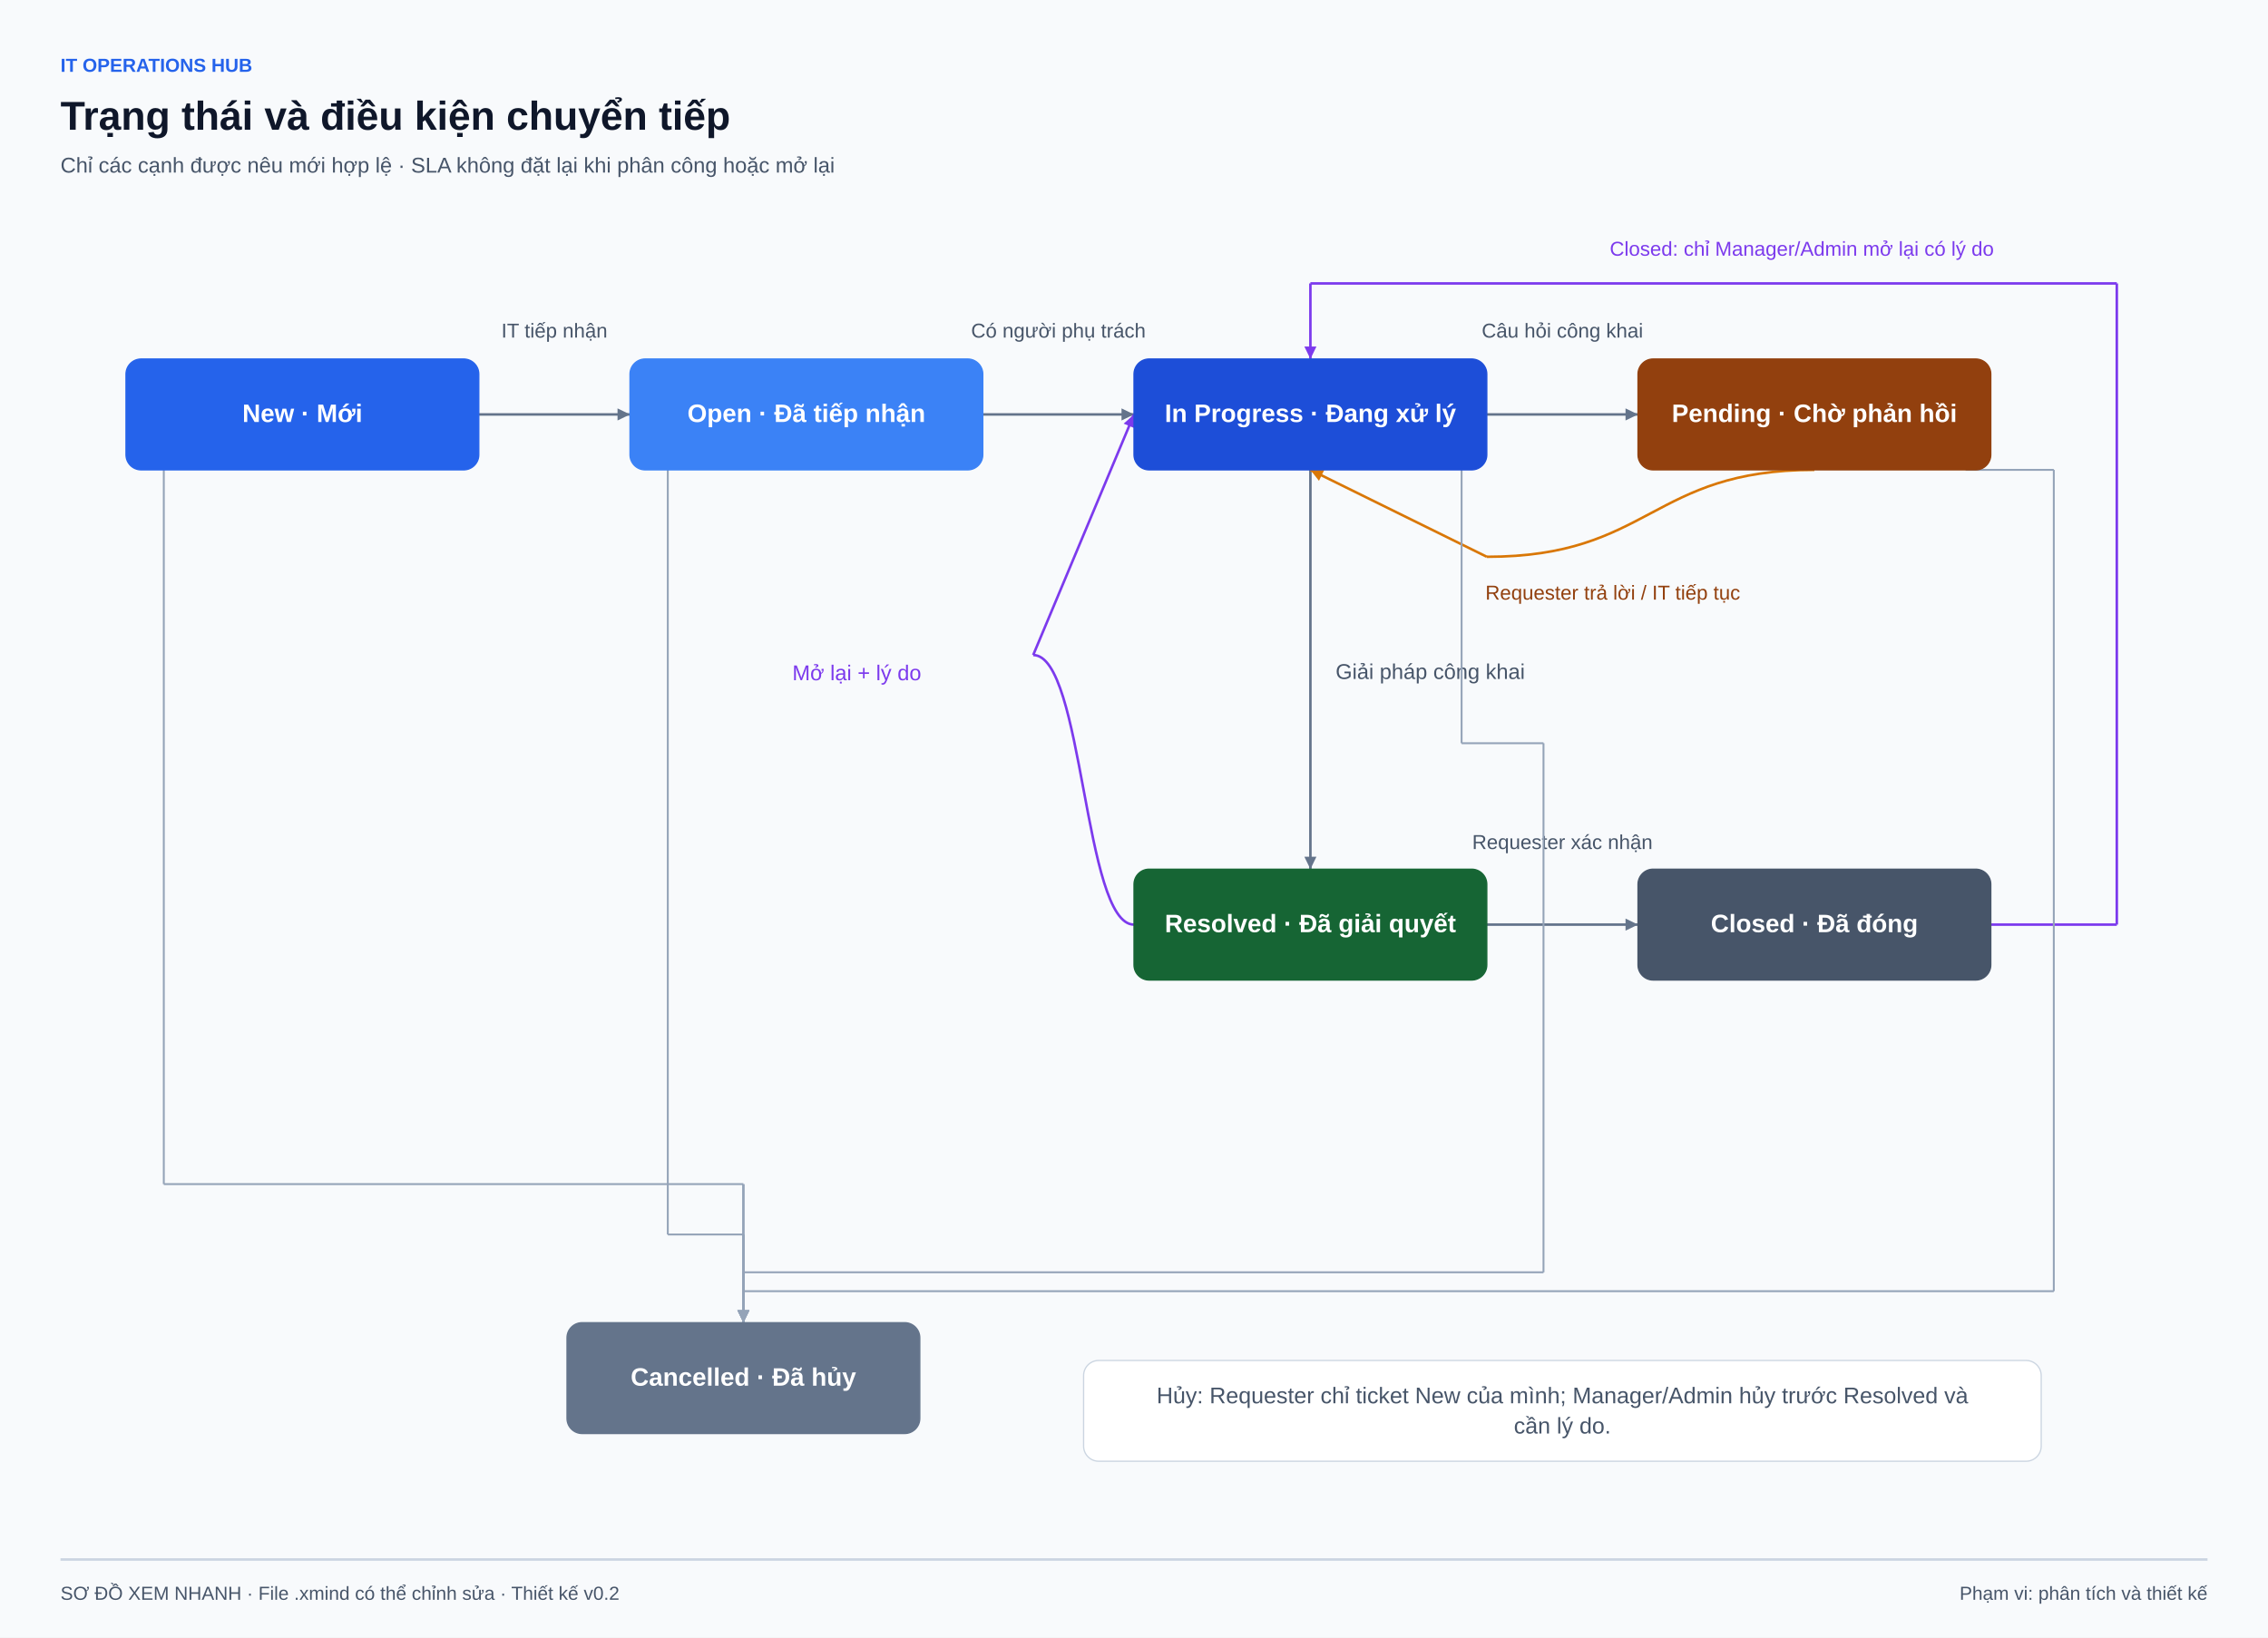
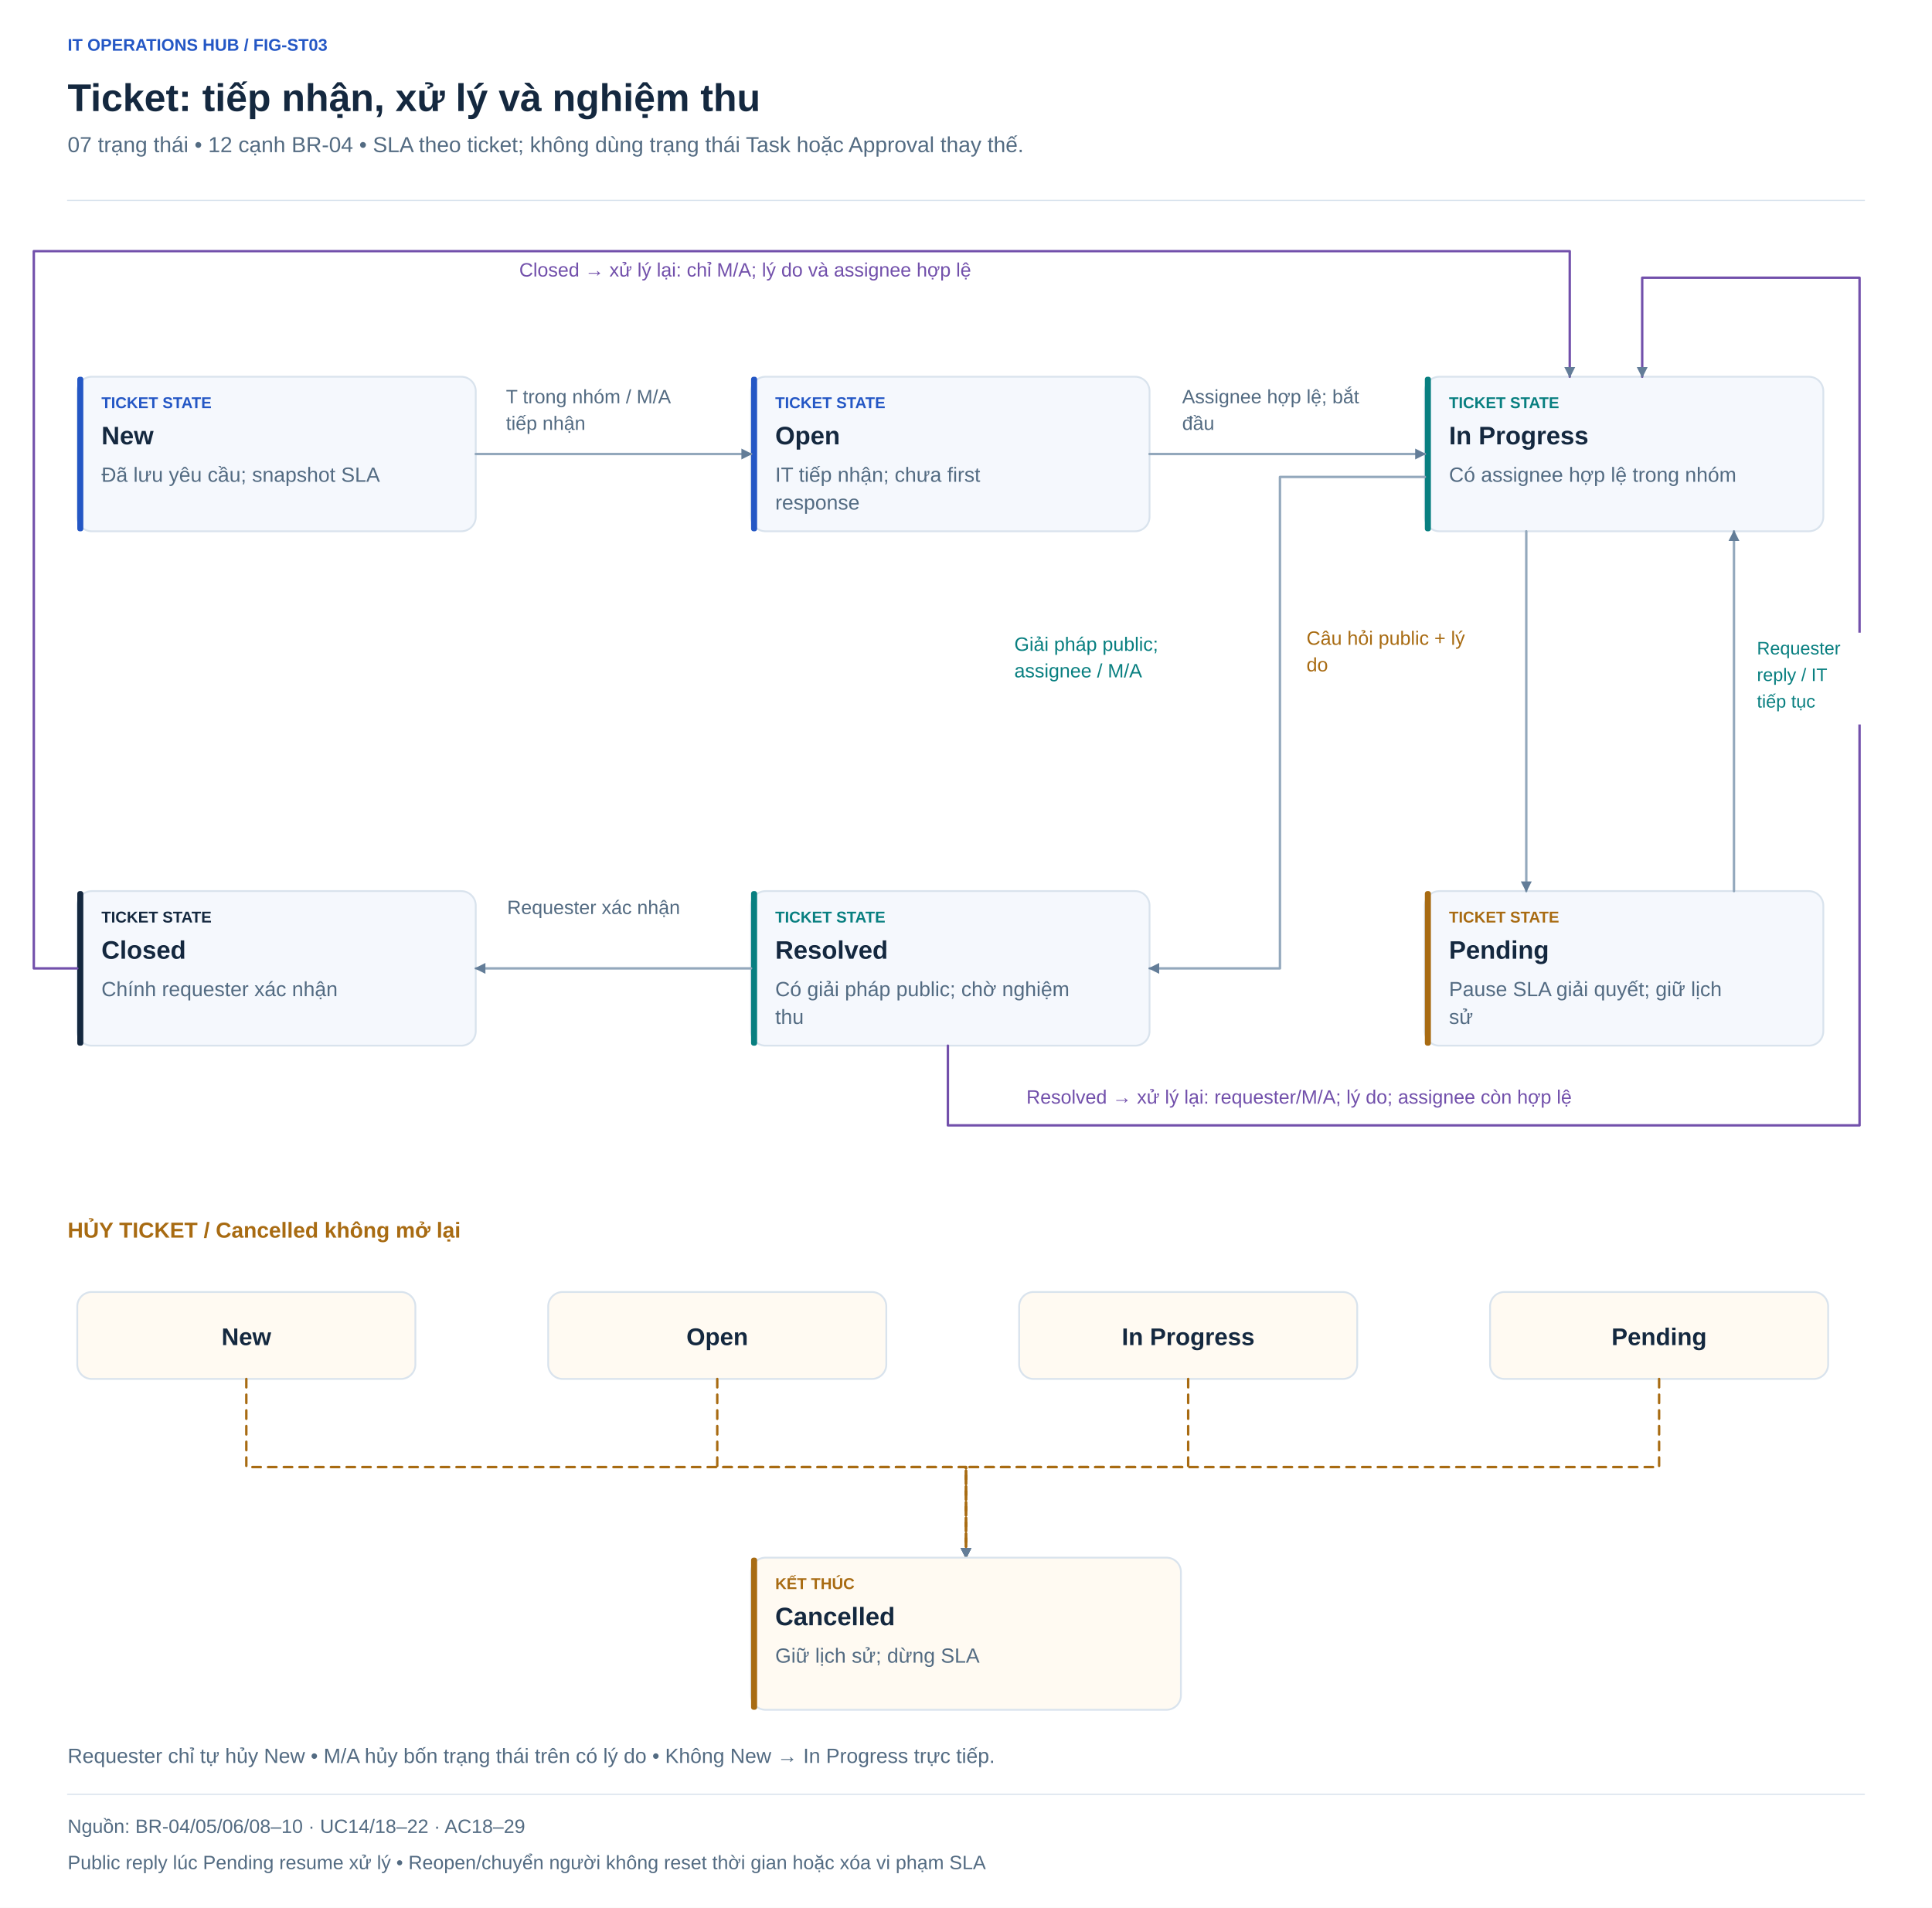
- <svg xmlns="http://www.w3.org/2000/svg" width="1800" height="1300" viewBox="0 0 1800 1300" role="img" aria-labelledby="title desc">
-   <style>text{font-family:Segoe UI,Arial,sans-serif}</style>
-   <rect x="0" y="0" width="1800" height="1300" rx="0" fill="#F8FAFC" />
-   <text x="48" y="57" font-size="15" font-weight="700" fill="#2563EB" text-anchor="start">IT OPERATIONS HUB</text>
-   <text x="48" y="103" font-size="32" font-weight="700" fill="#0F172A" text-anchor="start">Trạng thái và điều kiện chuyển tiếp</text>
-   <text x="48" y="137" font-size="17" font-weight="400" fill="#475569" text-anchor="start">Chỉ các cạnh được nêu mới hợp lệ · SLA không đặt lại khi phân công hoặc mở lại</text>
-   <line x1="380" y1="329" x2="500" y2="329" stroke="#64748B" stroke-width="2" />
-   <polygon points="500.0,329.0 490.1,333.8 490.1,324.2" fill="#64748B" />
-   <text x="440.0" y="268" font-size="16" font-weight="400" fill="#475569" text-anchor="middle">IT tiếp nhận</text>
-   <line x1="780" y1="329" x2="900" y2="329" stroke="#64748B" stroke-width="2" />
-   <polygon points="900.0,329.0 890.1,333.8 890.1,324.2" fill="#64748B" />
-   <text x="840.0" y="268" font-size="16" font-weight="400" fill="#475569" text-anchor="middle">Có người phụ trách</text>
-   <line x1="1180" y1="329" x2="1300" y2="329" stroke="#64748B" stroke-width="2" />
-   <polygon points="1300.0,329.0 1290.1,333.8 1290.1,324.2" fill="#64748B" />
-   <text x="1240.0" y="268" font-size="16" font-weight="400" fill="#475569" text-anchor="middle">Câu hỏi công khai</text>
-   <line x1="1180" y1="734" x2="1300" y2="734" stroke="#64748B" stroke-width="2" />
-   <polygon points="1300.0,734.0 1290.1,738.8 1290.1,729.2" fill="#64748B" />
-   <text x="1240.0" y="674" font-size="16" font-weight="400" fill="#475569" text-anchor="middle">Requester xác nhận</text>
-   <line x1="1040" y1="373" x2="1040" y2="690" stroke="#64748B" stroke-width="2" />
-   <polygon points="1040.0,690.0 1035.2,680.1 1044.8,680.1" fill="#64748B" />
-   <text x="1060" y="539" font-size="17" font-weight="400" fill="#475569" text-anchor="start">Giải pháp công khai</text>
-   <path d="M 1440 373 C 1310.0 373 1310.0 442 1180 442" fill="none" stroke="#D97706" stroke-width="2" />
-   <line x1="1180" y1="442" x2="1040" y2="373" stroke="#D97706" stroke-width="2" />
-   <polygon points="1040.0,373.0 1051.0,373.1 1046.8,381.7" fill="#D97706" />
-   <text x="1280" y="476" font-size="16" font-weight="400" fill="#92400E" text-anchor="middle">Requester trả lời / IT tiếp tục</text>
-   <path d="M 900 734 C 860.0 734 860.0 520 820 520" fill="none" stroke="#7C3AED" stroke-width="2" />
-   <line x1="820" y1="520" x2="900" y2="329" stroke="#7C3AED" stroke-width="2" />
-   <polygon points="900.0,329.0 900.6,340.0 891.8,336.3" fill="#7C3AED" />
-   <text x="680" y="540" font-size="17" font-weight="400" fill="#7C3AED" text-anchor="middle">Mở lại + lý do</text>
-   <line x1="1580" y1="734" x2="1680" y2="734" stroke="#7C3AED" stroke-width="2" />
-   <line x1="1680" y1="734" x2="1680" y2="225" stroke="#7C3AED" stroke-width="2" />
-   <line x1="1680" y1="225" x2="1040" y2="225" stroke="#7C3AED" stroke-width="2" />
-   <line x1="1040" y1="225" x2="1040" y2="285" stroke="#7C3AED" stroke-width="2" />
-   <polygon points="1040.0,285.0 1035.2,275.1 1044.8,275.1" fill="#7C3AED" />
-   <text x="1430" y="203" font-size="16" font-weight="400" fill="#7C3AED" text-anchor="middle">Closed: chỉ Manager/Admin mở lại có lý do</text>
-   <line x1="130" y1="373" x2="130" y2="940" stroke="#94A3B8" stroke-width="1.5" />
-   <line x1="130" y1="940" x2="590" y2="940" stroke="#94A3B8" stroke-width="1.5" />
-   <line x1="590" y1="940" x2="590" y2="1050" stroke="#94A3B8" stroke-width="2" />
-   <polygon points="590.0,1050.0 585.2,1040.1 594.8,1040.1" fill="#94A3B8" />
-   <line x1="530" y1="373" x2="530" y2="980" stroke="#94A3B8" stroke-width="1.5" />
-   <line x1="530" y1="980" x2="590" y2="980" stroke="#94A3B8" stroke-width="1.5" />
-   <line x1="590" y1="980" x2="590" y2="1050" stroke="#94A3B8" stroke-width="2" />
-   <polygon points="590.0,1050.0 585.2,1040.1 594.8,1040.1" fill="#94A3B8" />
-   <line x1="1160" y1="373" x2="1160" y2="590" stroke="#94A3B8" stroke-width="1.5" />
-   <line x1="1160" y1="590" x2="1225" y2="590" stroke="#94A3B8" stroke-width="1.5" />
-   <line x1="1225" y1="590" x2="1225" y2="1010" stroke="#94A3B8" stroke-width="1.5" />
-   <line x1="1225" y1="1010" x2="590" y2="1010" stroke="#94A3B8" stroke-width="1.5" />
-   <line x1="590" y1="1010" x2="590" y2="1050" stroke="#94A3B8" stroke-width="2" />
-   <polygon points="590.0,1050.0 585.2,1040.1 594.8,1040.1" fill="#94A3B8" />
-   <line x1="1560" y1="373" x2="1630" y2="373" stroke="#94A3B8" stroke-width="1.5" />
-   <line x1="1630" y1="373" x2="1630" y2="1025" stroke="#94A3B8" stroke-width="1.5" />
-   <line x1="1630" y1="1025" x2="590" y2="1025" stroke="#94A3B8" stroke-width="1.5" />
-   <line x1="590" y1="1025" x2="590" y2="1050" stroke="#94A3B8" stroke-width="2" />
-   <polygon points="590.0,1050.0 585.2,1040.1 594.8,1040.1" fill="#94A3B8" />
-   <rect x="100" y="285" width="280" height="88" rx="12" fill="#2563EB" stroke="#2563EB" />
-   <text x="240.0" y="335.0" font-size="20" font-weight="600" fill="white" text-anchor="middle">New · Mới</text>
-   <rect x="500" y="285" width="280" height="88" rx="12" fill="#3B82F6" stroke="#3B82F6" />
-   <text x="640.0" y="335.0" font-size="20" font-weight="600" fill="white" text-anchor="middle">Open · Đã tiếp nhận</text>
-   <rect x="900" y="285" width="280" height="88" rx="12" fill="#1D4ED8" stroke="#1D4ED8" />
-   <text x="1040.0" y="335.0" font-size="20" font-weight="600" fill="white" text-anchor="middle">In Progress · Đang xử lý</text>
-   <rect x="1300" y="285" width="280" height="88" rx="12" fill="#92400E" stroke="#92400E" />
-   <text x="1440.0" y="335.0" font-size="20" font-weight="600" fill="white" text-anchor="middle">Pending · Chờ phản hồi</text>
-   <rect x="900" y="690" width="280" height="88" rx="12" fill="#166534" stroke="#166534" />
-   <text x="1040.0" y="740.0" font-size="20" font-weight="600" fill="white" text-anchor="middle">Resolved · Đã giải quyết</text>
-   <rect x="1300" y="690" width="280" height="88" rx="12" fill="#475569" stroke="#475569" />
-   <text x="1440.0" y="740.0" font-size="20" font-weight="600" fill="white" text-anchor="middle">Closed · Đã đóng</text>
-   <rect x="450" y="1050" width="280" height="88" rx="12" fill="#64748B" stroke="#64748B" />
-   <text x="590.0" y="1100.0" font-size="20" font-weight="600" fill="white" text-anchor="middle">Cancelled · Đã hủy</text>
-   <rect x="860" y="1080" width="760" height="80" rx="12" fill="white" stroke="#CBD5E1" />
-   <text x="1240.0" y="1114.0" font-size="18" font-weight="400" fill="#475569" text-anchor="middle">Hủy: Requester chỉ ticket New của mình; Manager/Admin hủy trước Resolved và</text>
-   <text x="1240.0" y="1138.0" font-size="18" font-weight="400" fill="#475569" text-anchor="middle">cần lý do.</text>
-   <line x1="48" y1="1238" x2="1752" y2="1238" stroke="#CBD5E1" stroke-width="2" />
-   <text x="48" y="1270" font-size="15" font-weight="400" fill="#475569" text-anchor="start">SƠ ĐỒ XEM NHANH · File .xmind có thể chỉnh sửa · Thiết kế v0.2</text>
-   <text x="1752" y="1270" font-size="15" font-weight="400" fill="#475569" text-anchor="end">Phạm vi: phân tích và thiết kế</text>
+ <svg xmlns="http://www.w3.org/2000/svg" width="1600" height="1580" viewBox="0 0 1600 1580" role="img" aria-labelledby="title desc" data-figure-id="FIG-ST03">
+   <g font-family="Segoe UI,Arial,sans-serif">
+     <defs>
+       <marker id="arr" markerWidth="9" markerHeight="9" refX="8" refY="4.5" orient="auto-start-reverse" markerUnits="userSpaceOnUse">
+         <path d="M 0 0 L 9 4.5 L 0 9 Z" fill="#637D98" />
+       </marker>
+     </defs>
+     <rect x="0" y="0" width="1600" height="1580" rx="0" fill="#FFFFFF" stroke="none" stroke-width="1.5" />
+     <text x="56" y="42" fill="#2457C5" font-size="14" font-weight="700" text-anchor="start" data-max-width="1488">IT OPERATIONS HUB  /  FIG-ST03</text>
+     <text x="56" y="92" fill="#14283F" font-size="32" font-weight="700" text-anchor="start" data-max-width="1488">Ticket: tiếp nhận, xử lý và nghiệm thu</text>
+     <text x="56" y="126" fill="#536B82" font-size="18" font-weight="400" text-anchor="start" data-max-width="1488">07 trạng thái • 12 cạnh BR-04 • SLA theo ticket; không dùng trạng thái Task hoặc Approval thay thế.</text>
+     <path d="M 56 166 L 1544 166" fill="none" stroke="#D9E3ED" stroke-width="1" stroke-linecap="round" stroke-linejoin="round" />
+     <g class="diagram-node" data-node="new" data-x="64" data-y="312" data-width="330" data-height="128">
+       <rect x="64" y="312" width="330" height="128" rx="12" fill="#F5F8FD" stroke="#D9E3ED" stroke-width="1.5" />
+       <rect x="64" y="312" width="5" height="128" rx="2" fill="#2457C5" stroke="none" stroke-width="1.5" />
+       <text x="84" y="338" fill="#2457C5" font-size="13" font-weight="700" text-anchor="start" data-max-width="290">TICKET STATE</text>
+       <text x="84" y="368" fill="#14283F" font-size="21" font-weight="600" text-anchor="start" data-max-width="290">New</text>
+       <text x="84" y="399" fill="#536B82" font-size="17" font-weight="400" text-anchor="start" data-max-width="290">Đã lưu yêu cầu; snapshot SLA</text>
+     </g>
+     <g class="diagram-node" data-node="open" data-x="622" data-y="312" data-width="330" data-height="128">
+       <rect x="622" y="312" width="330" height="128" rx="12" fill="#F5F8FD" stroke="#D9E3ED" stroke-width="1.5" />
+       <rect x="622" y="312" width="5" height="128" rx="2" fill="#2457C5" stroke="none" stroke-width="1.5" />
+       <text x="642" y="338" fill="#2457C5" font-size="13" font-weight="700" text-anchor="start" data-max-width="290">TICKET STATE</text>
+       <text x="642" y="368" fill="#14283F" font-size="21" font-weight="600" text-anchor="start" data-max-width="290">Open</text>
+       <text x="642" y="399" fill="#536B82" font-size="17" font-weight="400" text-anchor="start" data-max-width="290">IT tiếp nhận; chưa first</text>
+       <text x="642" y="422" fill="#536B82" font-size="17" font-weight="400" text-anchor="start" data-max-width="290">response</text>
+     </g>
+     <g class="diagram-node" data-node="progress" data-x="1180" data-y="312" data-width="330" data-height="128">
+       <rect x="1180" y="312" width="330" height="128" rx="12" fill="#F5F8FD" stroke="#D9E3ED" stroke-width="1.5" />
+       <rect x="1180" y="312" width="5" height="128" rx="2" fill="#087F80" stroke="none" stroke-width="1.5" />
+       <text x="1200" y="338" fill="#087F80" font-size="13" font-weight="700" text-anchor="start" data-max-width="290">TICKET STATE</text>
+       <text x="1200" y="368" fill="#14283F" font-size="21" font-weight="600" text-anchor="start" data-max-width="290">In Progress</text>
+       <text x="1200" y="399" fill="#536B82" font-size="17" font-weight="400" text-anchor="start" data-max-width="290">Có assignee hợp lệ trong nhóm</text>
+     </g>
+     <g class="diagram-node" data-node="pending" data-x="1180" data-y="738" data-width="330" data-height="128">
+       <rect x="1180" y="738" width="330" height="128" rx="12" fill="#F5F8FD" stroke="#D9E3ED" stroke-width="1.5" />
+       <rect x="1180" y="738" width="5" height="128" rx="2" fill="#A86B12" stroke="none" stroke-width="1.5" />
+       <text x="1200" y="764" fill="#A86B12" font-size="13" font-weight="700" text-anchor="start" data-max-width="290">TICKET STATE</text>
+       <text x="1200" y="794" fill="#14283F" font-size="21" font-weight="600" text-anchor="start" data-max-width="290">Pending</text>
+       <text x="1200" y="825" fill="#536B82" font-size="17" font-weight="400" text-anchor="start" data-max-width="290">Pause SLA giải quyết; giữ lịch</text>
+       <text x="1200" y="848" fill="#536B82" font-size="17" font-weight="400" text-anchor="start" data-max-width="290">sử</text>
+     </g>
+     <g class="diagram-node" data-node="resolved" data-x="622" data-y="738" data-width="330" data-height="128">
+       <rect x="622" y="738" width="330" height="128" rx="12" fill="#F5F8FD" stroke="#D9E3ED" stroke-width="1.5" />
+       <rect x="622" y="738" width="5" height="128" rx="2" fill="#087F80" stroke="none" stroke-width="1.5" />
+       <text x="642" y="764" fill="#087F80" font-size="13" font-weight="700" text-anchor="start" data-max-width="290">TICKET STATE</text>
+       <text x="642" y="794" fill="#14283F" font-size="21" font-weight="600" text-anchor="start" data-max-width="290">Resolved</text>
+       <text x="642" y="825" fill="#536B82" font-size="17" font-weight="400" text-anchor="start" data-max-width="290">Có giải pháp public; chờ nghiệm</text>
+       <text x="642" y="848" fill="#536B82" font-size="17" font-weight="400" text-anchor="start" data-max-width="290">thu</text>
+     </g>
+     <g class="diagram-node" data-node="closed" data-x="64" data-y="738" data-width="330" data-height="128">
+       <rect x="64" y="738" width="330" height="128" rx="12" fill="#F5F8FD" stroke="#D9E3ED" stroke-width="1.5" />
+       <rect x="64" y="738" width="5" height="128" rx="2" fill="#14283F" stroke="none" stroke-width="1.5" />
+       <text x="84" y="764" fill="#14283F" font-size="13" font-weight="700" text-anchor="start" data-max-width="290">TICKET STATE</text>
+       <text x="84" y="794" fill="#14283F" font-size="21" font-weight="600" text-anchor="start" data-max-width="290">Closed</text>
+       <text x="84" y="825" fill="#536B82" font-size="17" font-weight="400" text-anchor="start" data-max-width="290">Chính requester xác nhận</text>
+     </g>
+     <path d="M 394 376 L 622 376" fill="none" stroke="#93A8BC" stroke-width="2" stroke-linecap="round" stroke-linejoin="round" marker-end="url(#arr)" data-from="New" data-to="Open" />
+     <path d="M 952 376 L 1180 376" fill="none" stroke="#93A8BC" stroke-width="2" stroke-linecap="round" stroke-linejoin="round" marker-end="url(#arr)" data-from="Open" data-to="In Progress" />
+     <path d="M 1264 440 L 1264 738" fill="none" stroke="#93A8BC" stroke-width="2" stroke-linecap="round" stroke-linejoin="round" marker-end="url(#arr)" data-from="In Progress" data-to="Pending" />
+     <path d="M 1436 738 L 1436 440" fill="none" stroke="#93A8BC" stroke-width="2" stroke-linecap="round" stroke-linejoin="round" marker-end="url(#arr)" data-from="Pending" data-to="In Progress" />
+     <path d="M 1180 395 L 1060 395 L 1060 802 L 952 802" fill="none" stroke="#93A8BC" stroke-width="2" stroke-linecap="round" stroke-linejoin="round" marker-end="url(#arr)" data-from="In Progress" data-to="Resolved" />
+     <path d="M 622 802 L 394 802" fill="none" stroke="#93A8BC" stroke-width="2" stroke-linecap="round" stroke-linejoin="round" marker-end="url(#arr)" data-from="Resolved" data-to="Closed" />
+     <path d="M 785 866 L 785 932 L 1540 932 L 1540 230 L 1360 230 L 1360 312" fill="none" stroke="#7250AB" stroke-width="2" stroke-linecap="round" stroke-linejoin="round" marker-end="url(#arr)" data-from="Resolved" data-to="In Progress" />
+     <path d="M 64 802 L 28 802 L 28 208 L 1300 208 L 1300 312" fill="none" stroke="#7250AB" stroke-width="2" stroke-linecap="round" stroke-linejoin="round" marker-end="url(#arr)" data-from="Closed" data-to="In Progress" />
+     <rect x="412" y="316" width="194" height="54" rx="4" fill="white" stroke="none" stroke-width="1.5" />
+     <text x="419" y="334" fill="#536B82" font-size="16" font-weight="400" text-anchor="start" data-max-width="180">T trong nhóm / M/A</text>
+     <text x="419" y="356" fill="#536B82" font-size="16" font-weight="400" text-anchor="start" data-max-width="180">tiếp nhận</text>
+     <rect x="972" y="316" width="190" height="54" rx="4" fill="white" stroke="none" stroke-width="1.5" />
+     <text x="979" y="334" fill="#536B82" font-size="16" font-weight="400" text-anchor="start" data-max-width="176">Assignee hợp lệ; bắt</text>
+     <text x="979" y="356" fill="#536B82" font-size="16" font-weight="400" text-anchor="start" data-max-width="176">đầu</text>
+     <rect x="1075" y="516" width="184" height="54" rx="4" fill="white" stroke="none" stroke-width="1.5" />
+     <text x="1082" y="534" fill="#A86B12" font-size="16" font-weight="400" text-anchor="start" data-max-width="170">Câu hỏi public + lý</text>
+     <text x="1082" y="556" fill="#A86B12" font-size="16" font-weight="400" text-anchor="start" data-max-width="170">do</text>
+     <rect x="1448" y="524" width="98" height="76" rx="4" fill="white" stroke="none" stroke-width="1.5" />
+     <text x="1455" y="542" fill="#087F80" font-size="15" font-weight="400" text-anchor="start" data-max-width="84">Requester</text>
+     <text x="1455" y="564" fill="#087F80" font-size="15" font-weight="400" text-anchor="start" data-max-width="84">reply / IT</text>
+     <text x="1455" y="586" fill="#087F80" font-size="15" font-weight="400" text-anchor="start" data-max-width="84">tiếp tục</text>
+     <rect x="833" y="521" width="202" height="54" rx="4" fill="white" stroke="none" stroke-width="1.5" />
+     <text x="840" y="539" fill="#087F80" font-size="16" font-weight="400" text-anchor="start" data-max-width="188">Giải pháp public;</text>
+     <text x="840" y="561" fill="#087F80" font-size="16" font-weight="400" text-anchor="start" data-max-width="188">assignee / M/A</text>
+     <rect x="413" y="739" width="190" height="32" rx="4" fill="white" stroke="none" stroke-width="1.5" />
+     <text x="420" y="757" fill="#536B82" font-size="16" font-weight="400" text-anchor="start" data-max-width="176">Requester xác nhận</text>
+     <rect x="843" y="896" width="644" height="32" rx="4" fill="white" stroke="none" stroke-width="1.5" />
+     <text x="850" y="914" fill="#7250AB" font-size="16" font-weight="400" text-anchor="start" data-max-width="630">Resolved → xử lý lại: requester/M/A; lý do; assignee còn hợp lệ</text>
+     <rect x="423" y="211" width="694" height="32" rx="4" fill="white" stroke="none" stroke-width="1.5" />
+     <text x="430" y="229" fill="#7250AB" font-size="16" font-weight="400" text-anchor="start" data-max-width="680">Closed → xử lý lại: chỉ M/A; lý do và assignee hợp lệ</text>
+     <text x="56" y="1025" fill="#A86B12" font-size="18" font-weight="700" text-anchor="start" data-max-width="1488">HỦY TICKET  /  Cancelled không mở lại</text>
+     <rect x="64" y="1070" width="280" height="72" rx="12" fill="#FFFAF2" stroke="#D9E3ED" stroke-width="1.5" />
+     <text x="204" y="1114" fill="#14283F" font-size="20" font-weight="600" text-anchor="middle" data-max-width="240">New</text>
+     <path d="M 204 1142 L 204 1215 L 800 1215 L 800 1290" fill="none" stroke="#A86B12" stroke-width="2" stroke-linecap="round" stroke-linejoin="round" stroke-dasharray="7 6" marker-end="url(#arr)" data-from="New" data-to="Cancelled" />
+     <rect x="454" y="1070" width="280" height="72" rx="12" fill="#FFFAF2" stroke="#D9E3ED" stroke-width="1.5" />
+     <text x="594" y="1114" fill="#14283F" font-size="20" font-weight="600" text-anchor="middle" data-max-width="240">Open</text>
+     <path d="M 594 1142 L 594 1215 L 800 1215 L 800 1290" fill="none" stroke="#A86B12" stroke-width="2" stroke-linecap="round" stroke-linejoin="round" stroke-dasharray="7 6" marker-end="url(#arr)" data-from="Open" data-to="Cancelled" />
+     <rect x="844" y="1070" width="280" height="72" rx="12" fill="#FFFAF2" stroke="#D9E3ED" stroke-width="1.5" />
+     <text x="984" y="1114" fill="#14283F" font-size="20" font-weight="600" text-anchor="middle" data-max-width="240">In Progress</text>
+     <path d="M 984 1142 L 984 1215 L 800 1215 L 800 1290" fill="none" stroke="#A86B12" stroke-width="2" stroke-linecap="round" stroke-linejoin="round" stroke-dasharray="7 6" marker-end="url(#arr)" data-from="In Progress" data-to="Cancelled" />
+     <rect x="1234" y="1070" width="280" height="72" rx="12" fill="#FFFAF2" stroke="#D9E3ED" stroke-width="1.5" />
+     <text x="1374" y="1114" fill="#14283F" font-size="20" font-weight="600" text-anchor="middle" data-max-width="240">Pending</text>
+     <path d="M 1374 1142 L 1374 1215 L 800 1215 L 800 1290" fill="none" stroke="#A86B12" stroke-width="2" stroke-linecap="round" stroke-linejoin="round" stroke-dasharray="7 6" marker-end="url(#arr)" data-from="Pending" data-to="Cancelled" />
+     <g class="diagram-node" data-node="cancelled" data-x="622" data-y="1290" data-width="356" data-height="126">
+       <rect x="622" y="1290" width="356" height="126" rx="12" fill="#FFFAF2" stroke="#D9E3ED" stroke-width="1.5" />
+       <rect x="622" y="1290" width="5" height="126" rx="2" fill="#A86B12" stroke="none" stroke-width="1.5" />
+       <text x="642" y="1316" fill="#A86B12" font-size="13" font-weight="700" text-anchor="start" data-max-width="316">KẾT THÚC</text>
+       <text x="642" y="1346" fill="#14283F" font-size="21" font-weight="600" text-anchor="start" data-max-width="316">Cancelled</text>
+       <text x="642" y="1377" fill="#536B82" font-size="17" font-weight="400" text-anchor="start" data-max-width="316">Giữ lịch sử; dừng SLA</text>
+     </g>
+     <text x="56" y="1460" fill="#536B82" font-size="17" font-weight="400" text-anchor="start" data-max-width="1488">Requester chỉ tự hủy New • M/A hủy bốn trạng thái trên có lý do • Không New → In Progress trực tiếp.</text>
+     <path d="M 56 1486 L 1544 1486" fill="none" stroke="#D9E3ED" stroke-width="1" stroke-linecap="round" stroke-linejoin="round" />
+     <text x="56" y="1518" fill="#536B82" font-size="16" font-weight="400" text-anchor="start" data-max-width="1488">Nguồn: BR-04/05/06/08–10 · UC14/18–22 · AC18–29</text>
+     <text x="56" y="1548" fill="#536B82" font-size="16" font-weight="400" text-anchor="start" data-max-width="1488">Public reply lúc Pending resume xử lý • Reopen/chuyển người không reset thời gian hoặc xóa vi phạm SLA</text>
+   </g>
</svg>
